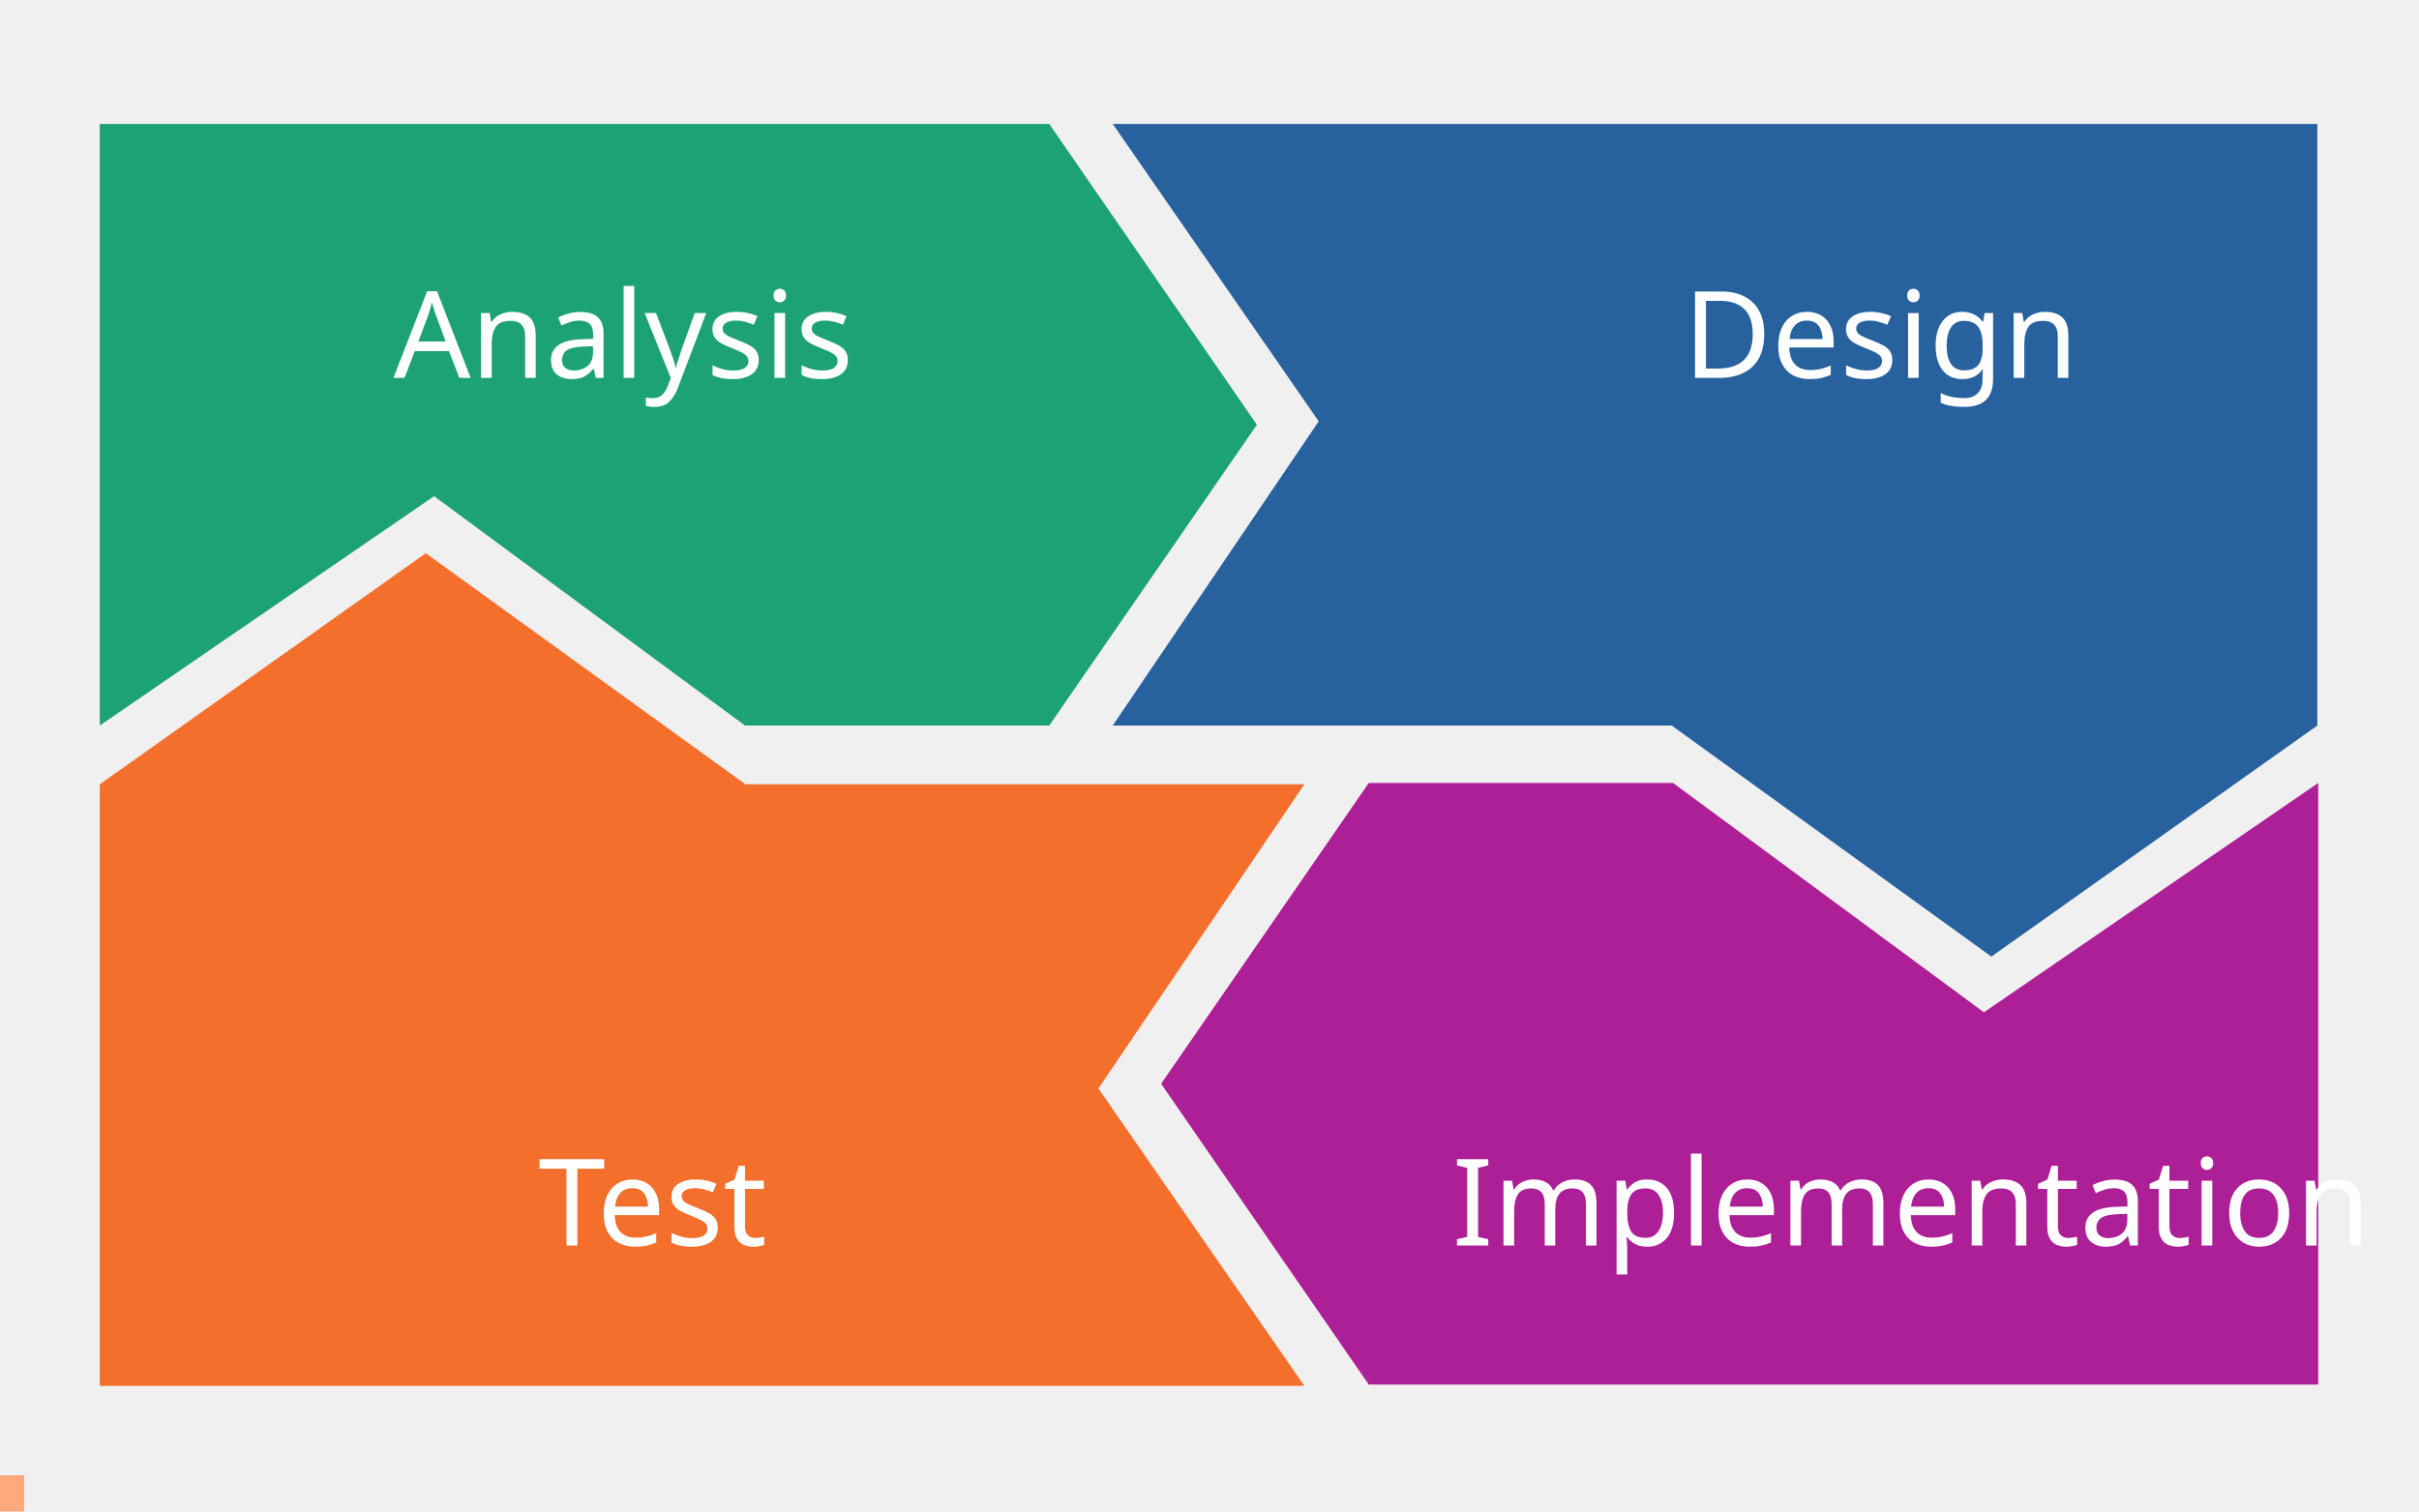
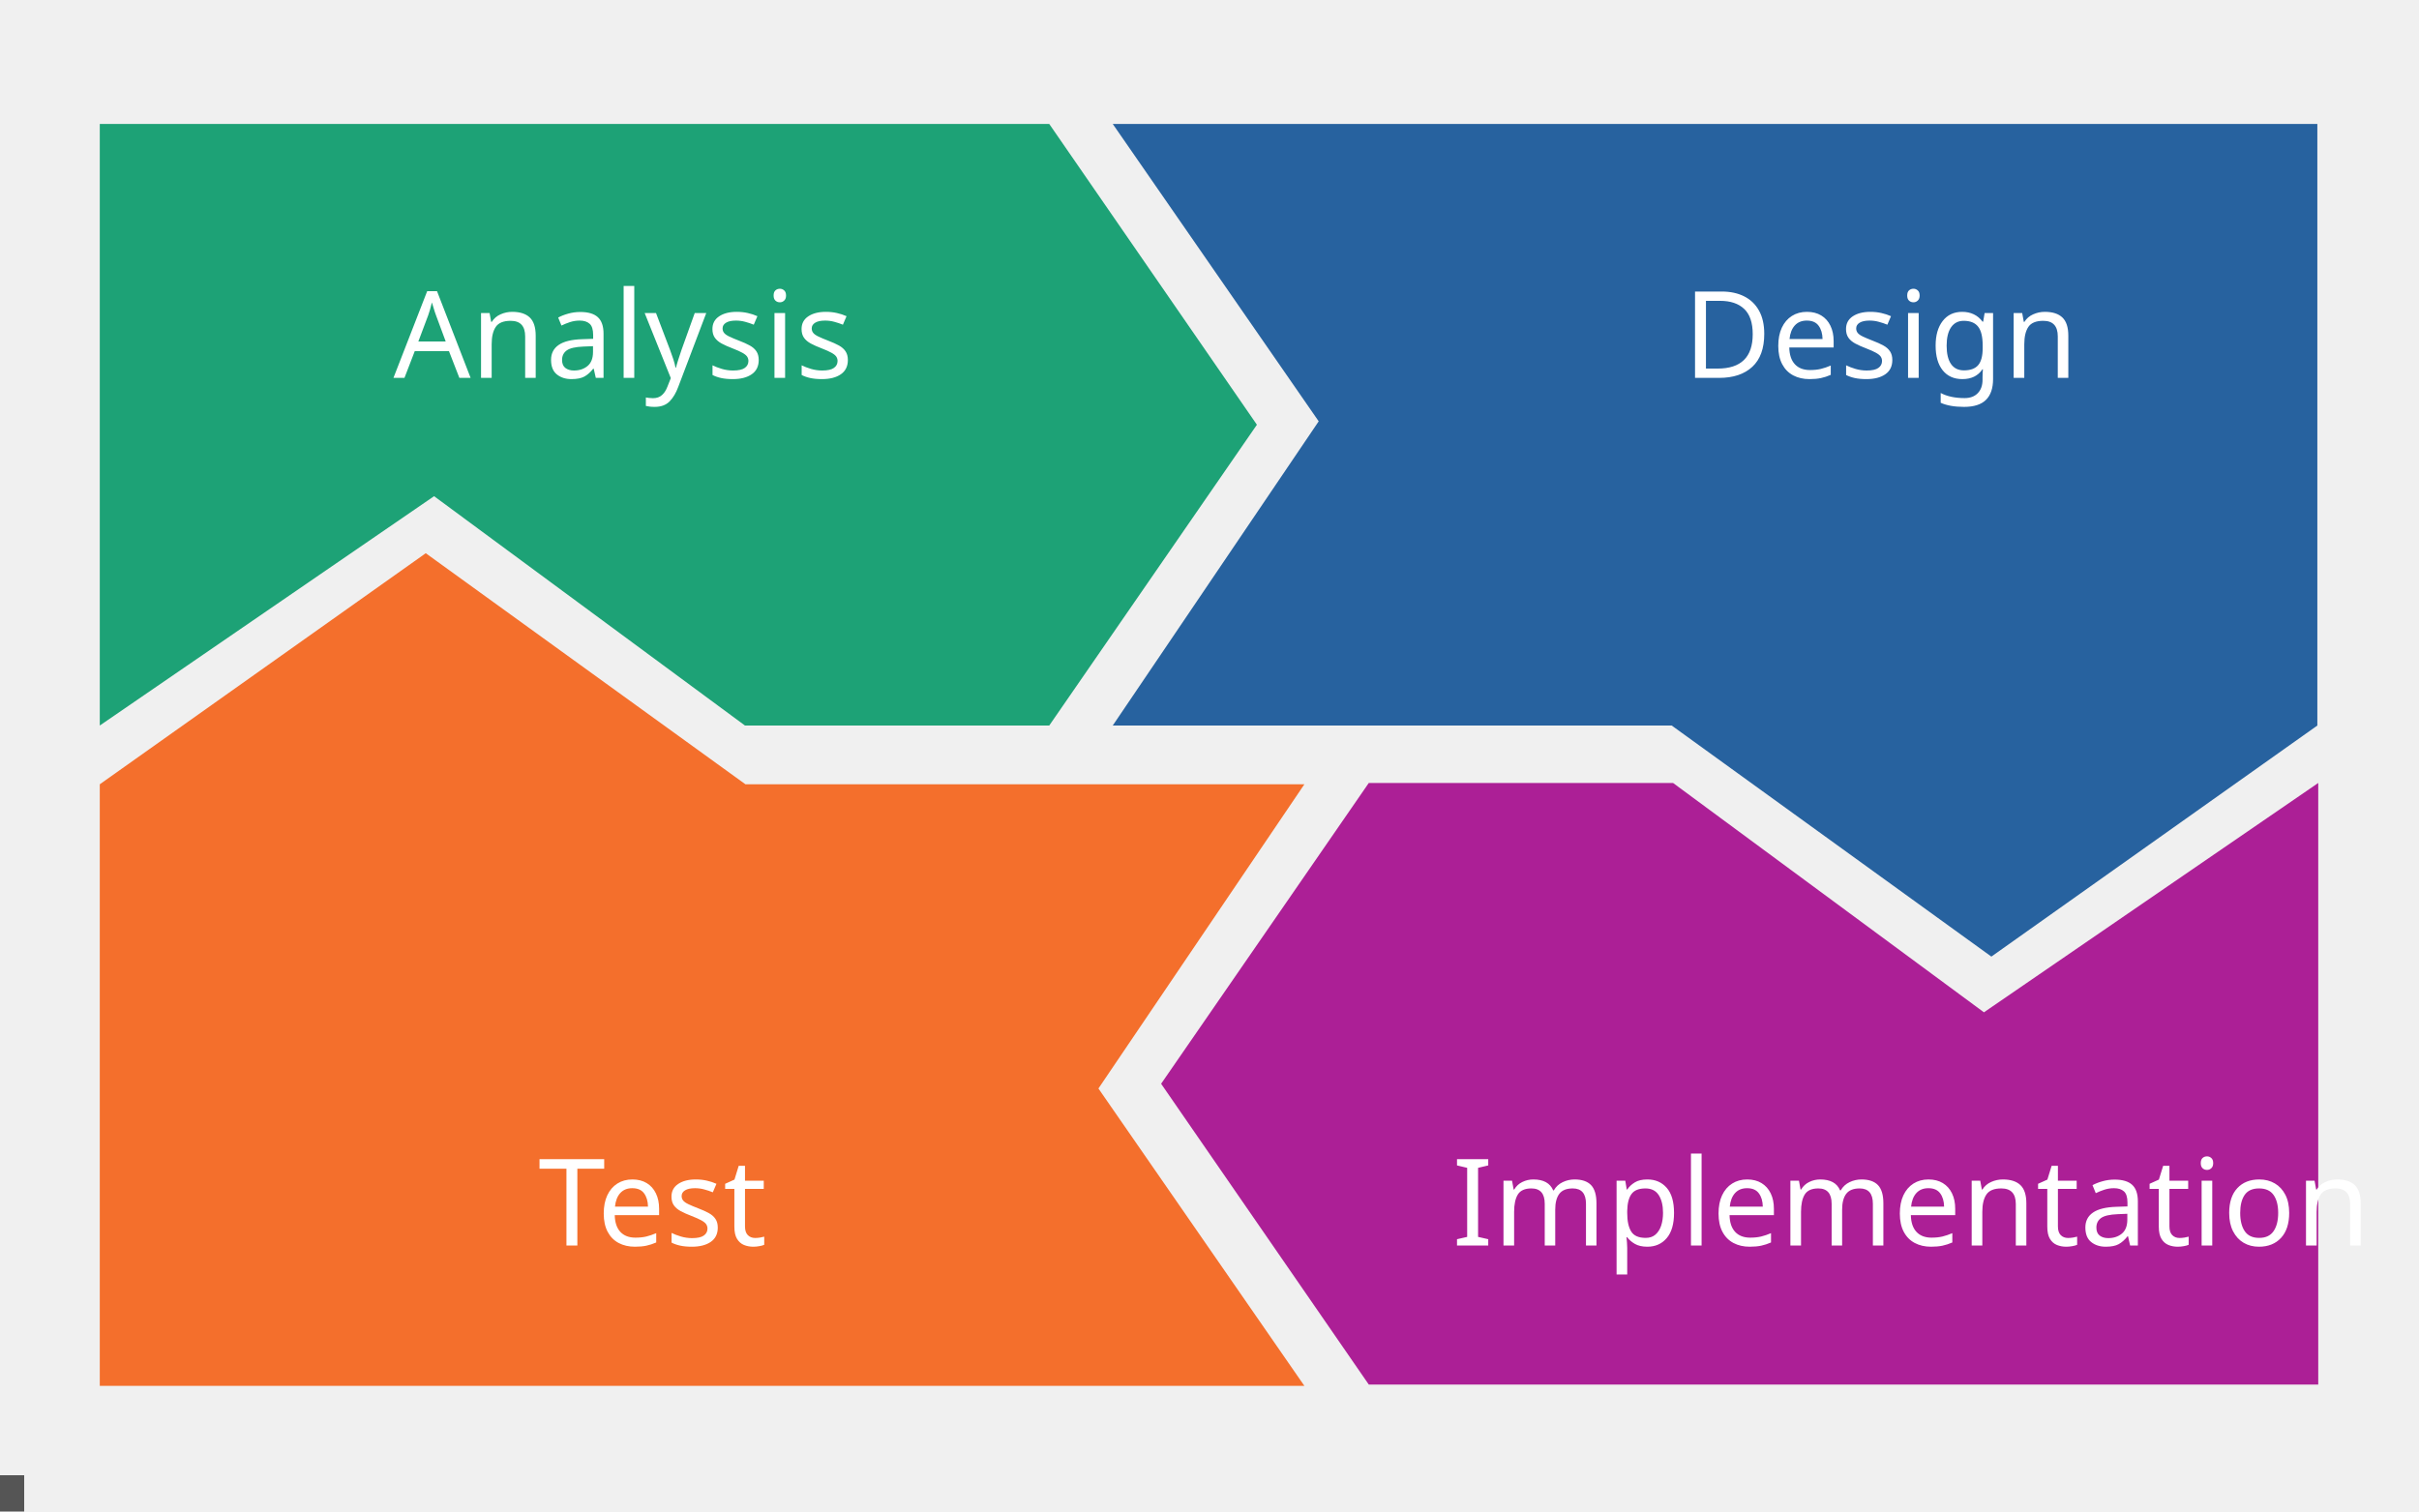
<svg xmlns="http://www.w3.org/2000/svg" width="800px" height="500px" viewBox="0 0 800 500" version="1.1">
  <defs />
  <g id="Page-1" stroke="none" stroke-width="1" fill="none" fill-rule="evenodd">
    <g id="frame-04" transform="translate(33, 183)">
      <polygon id="Rectangle" fill="#F46F2C" transform="translate(199.1905, 137.7173) rotate(180) translate(-199.1905, -137.7173) " points="1.13686838e-13 2.84217094e-14 398.381 2.84217094e-14 398.381 199 290.575 275.435 184.854 199 1.13686838e-13 199 68.113 98.369" />
      <text id="Test" font-family="SourceSansPro-Light, Source Sans Pro" font-size="40" font-weight="300" fill="#FFFFFF">
        <tspan x="145.02" y="229">Test</tspan>
      </text>
    </g>
    <g id="frame-03" transform="translate(384, 259)">
      <polygon id="Rectangle" fill="#AC1F96" transform="translate(191.3385, 99.5) scale(-1, 1) translate(-191.3385, -99.5) " points="0 0 110.559 75.866 213.371 0 314 0 382.677 99.5 314 199 0 199" />
      <text id="Implementation" font-family="SourceSansPro-Light, Source Sans Pro" font-size="40" font-weight="300" fill="#FFFFFF">
        <tspan x="96.26" y="153">Implementation</tspan>
      </text>
    </g>
    <g id="frame-02" transform="translate(368, 41)">
      <polygon id="Rectangle" fill="#27629F" points="5.68434189e-14 4.26325641e-14 398.381 4.26325641e-14 398.381 199 290.575 275.435 184.854 199 5.68434189e-14 199 68.113 98.369" />
      <text id="Design" font-family="SourceSansPro-Light, Source Sans Pro" font-size="40" font-weight="300" fill="#FFFFFF">
        <tspan x="188.7" y="84">Design</tspan>
      </text>
    </g>
    <g id="frame-01" transform="translate(33, 41)">
      <polygon id="Rectangle" fill="#1DA276" transform="translate(191.3385, 99.5) scale(-1, 1) rotate(180) translate(-191.3385, -99.5) " points="1.77635684e-14 2.84217094e-14 110.559 75.866 213.371 2.84217094e-14 314 2.84217094e-14 382.677 99.5 314 199 1.77635684e-14 199" />
      <text id="Analysis" font-family="SourceSansPro-Light, Source Sans Pro" font-size="40" font-weight="300" fill="#FFFFFF">
        <tspan x="97.12" y="84">Analysis</tspan>
      </text>
    </g>
-     <rect id="hg-progress" fill="#FFA97D" x="0" y="488" width="8" height="12" />
+     <rect id="hg-progress" fill="#555555" x="0" y="488" width="8" height="12" />
  </g>
</svg>
